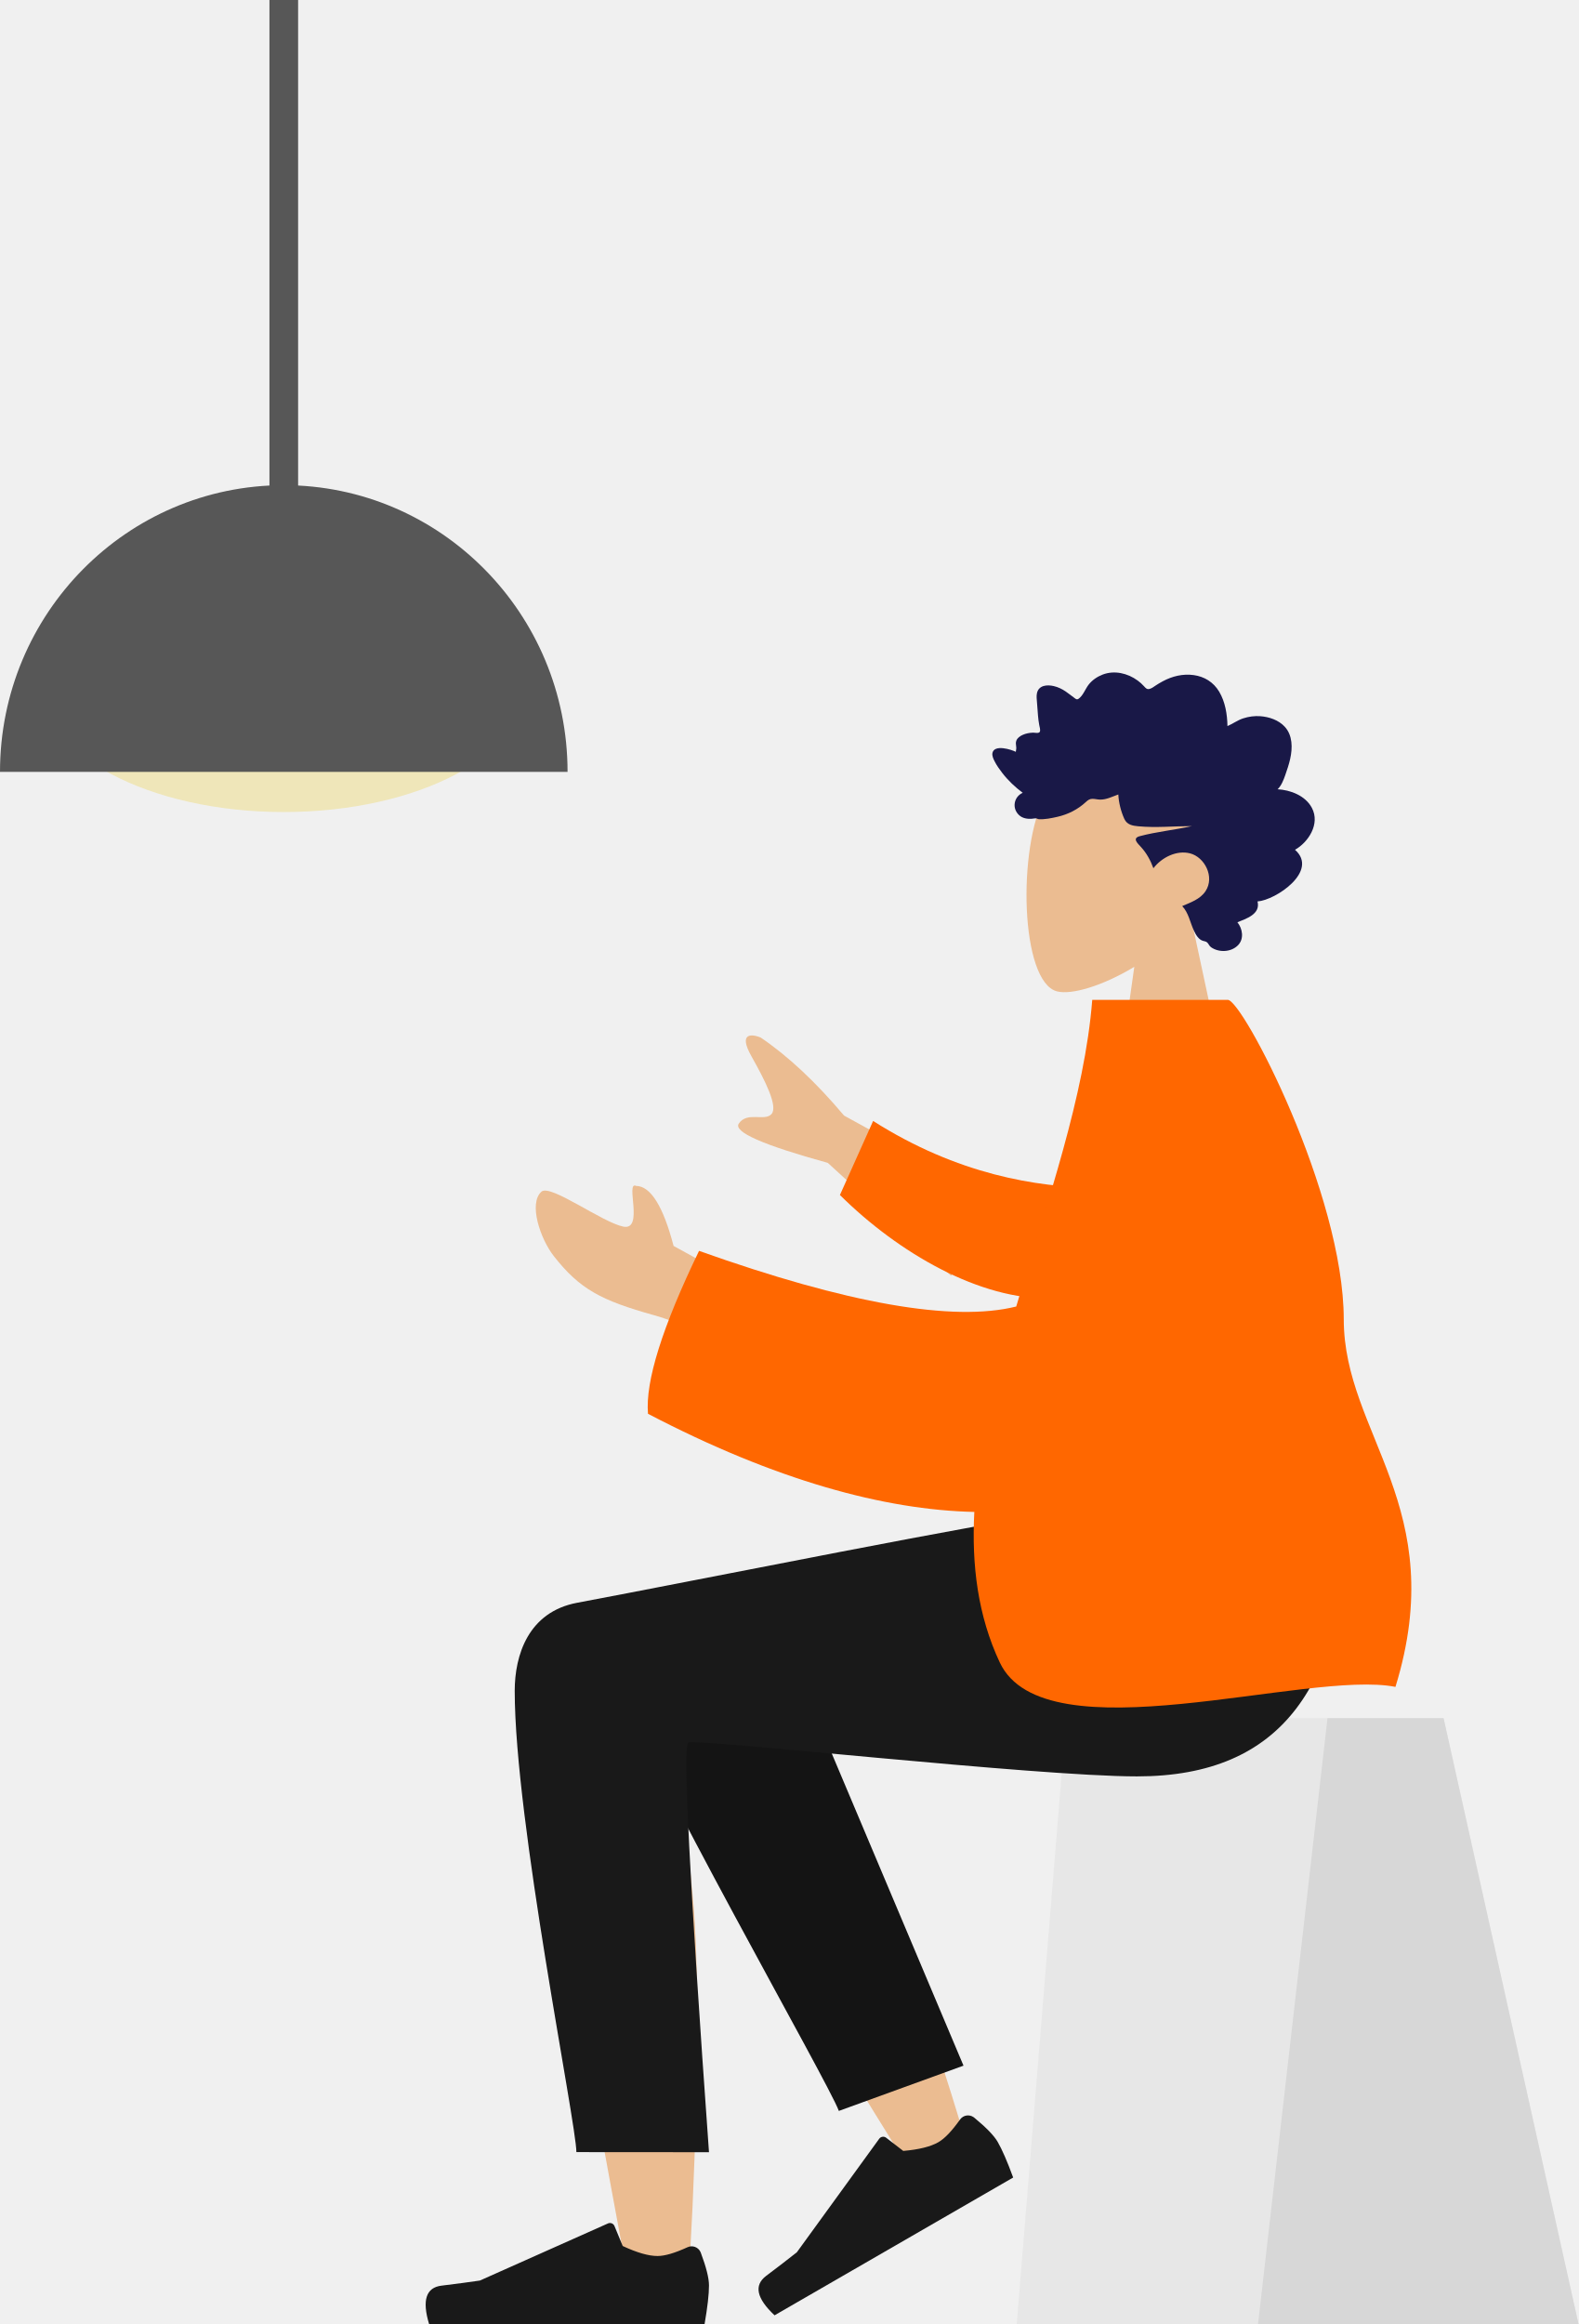
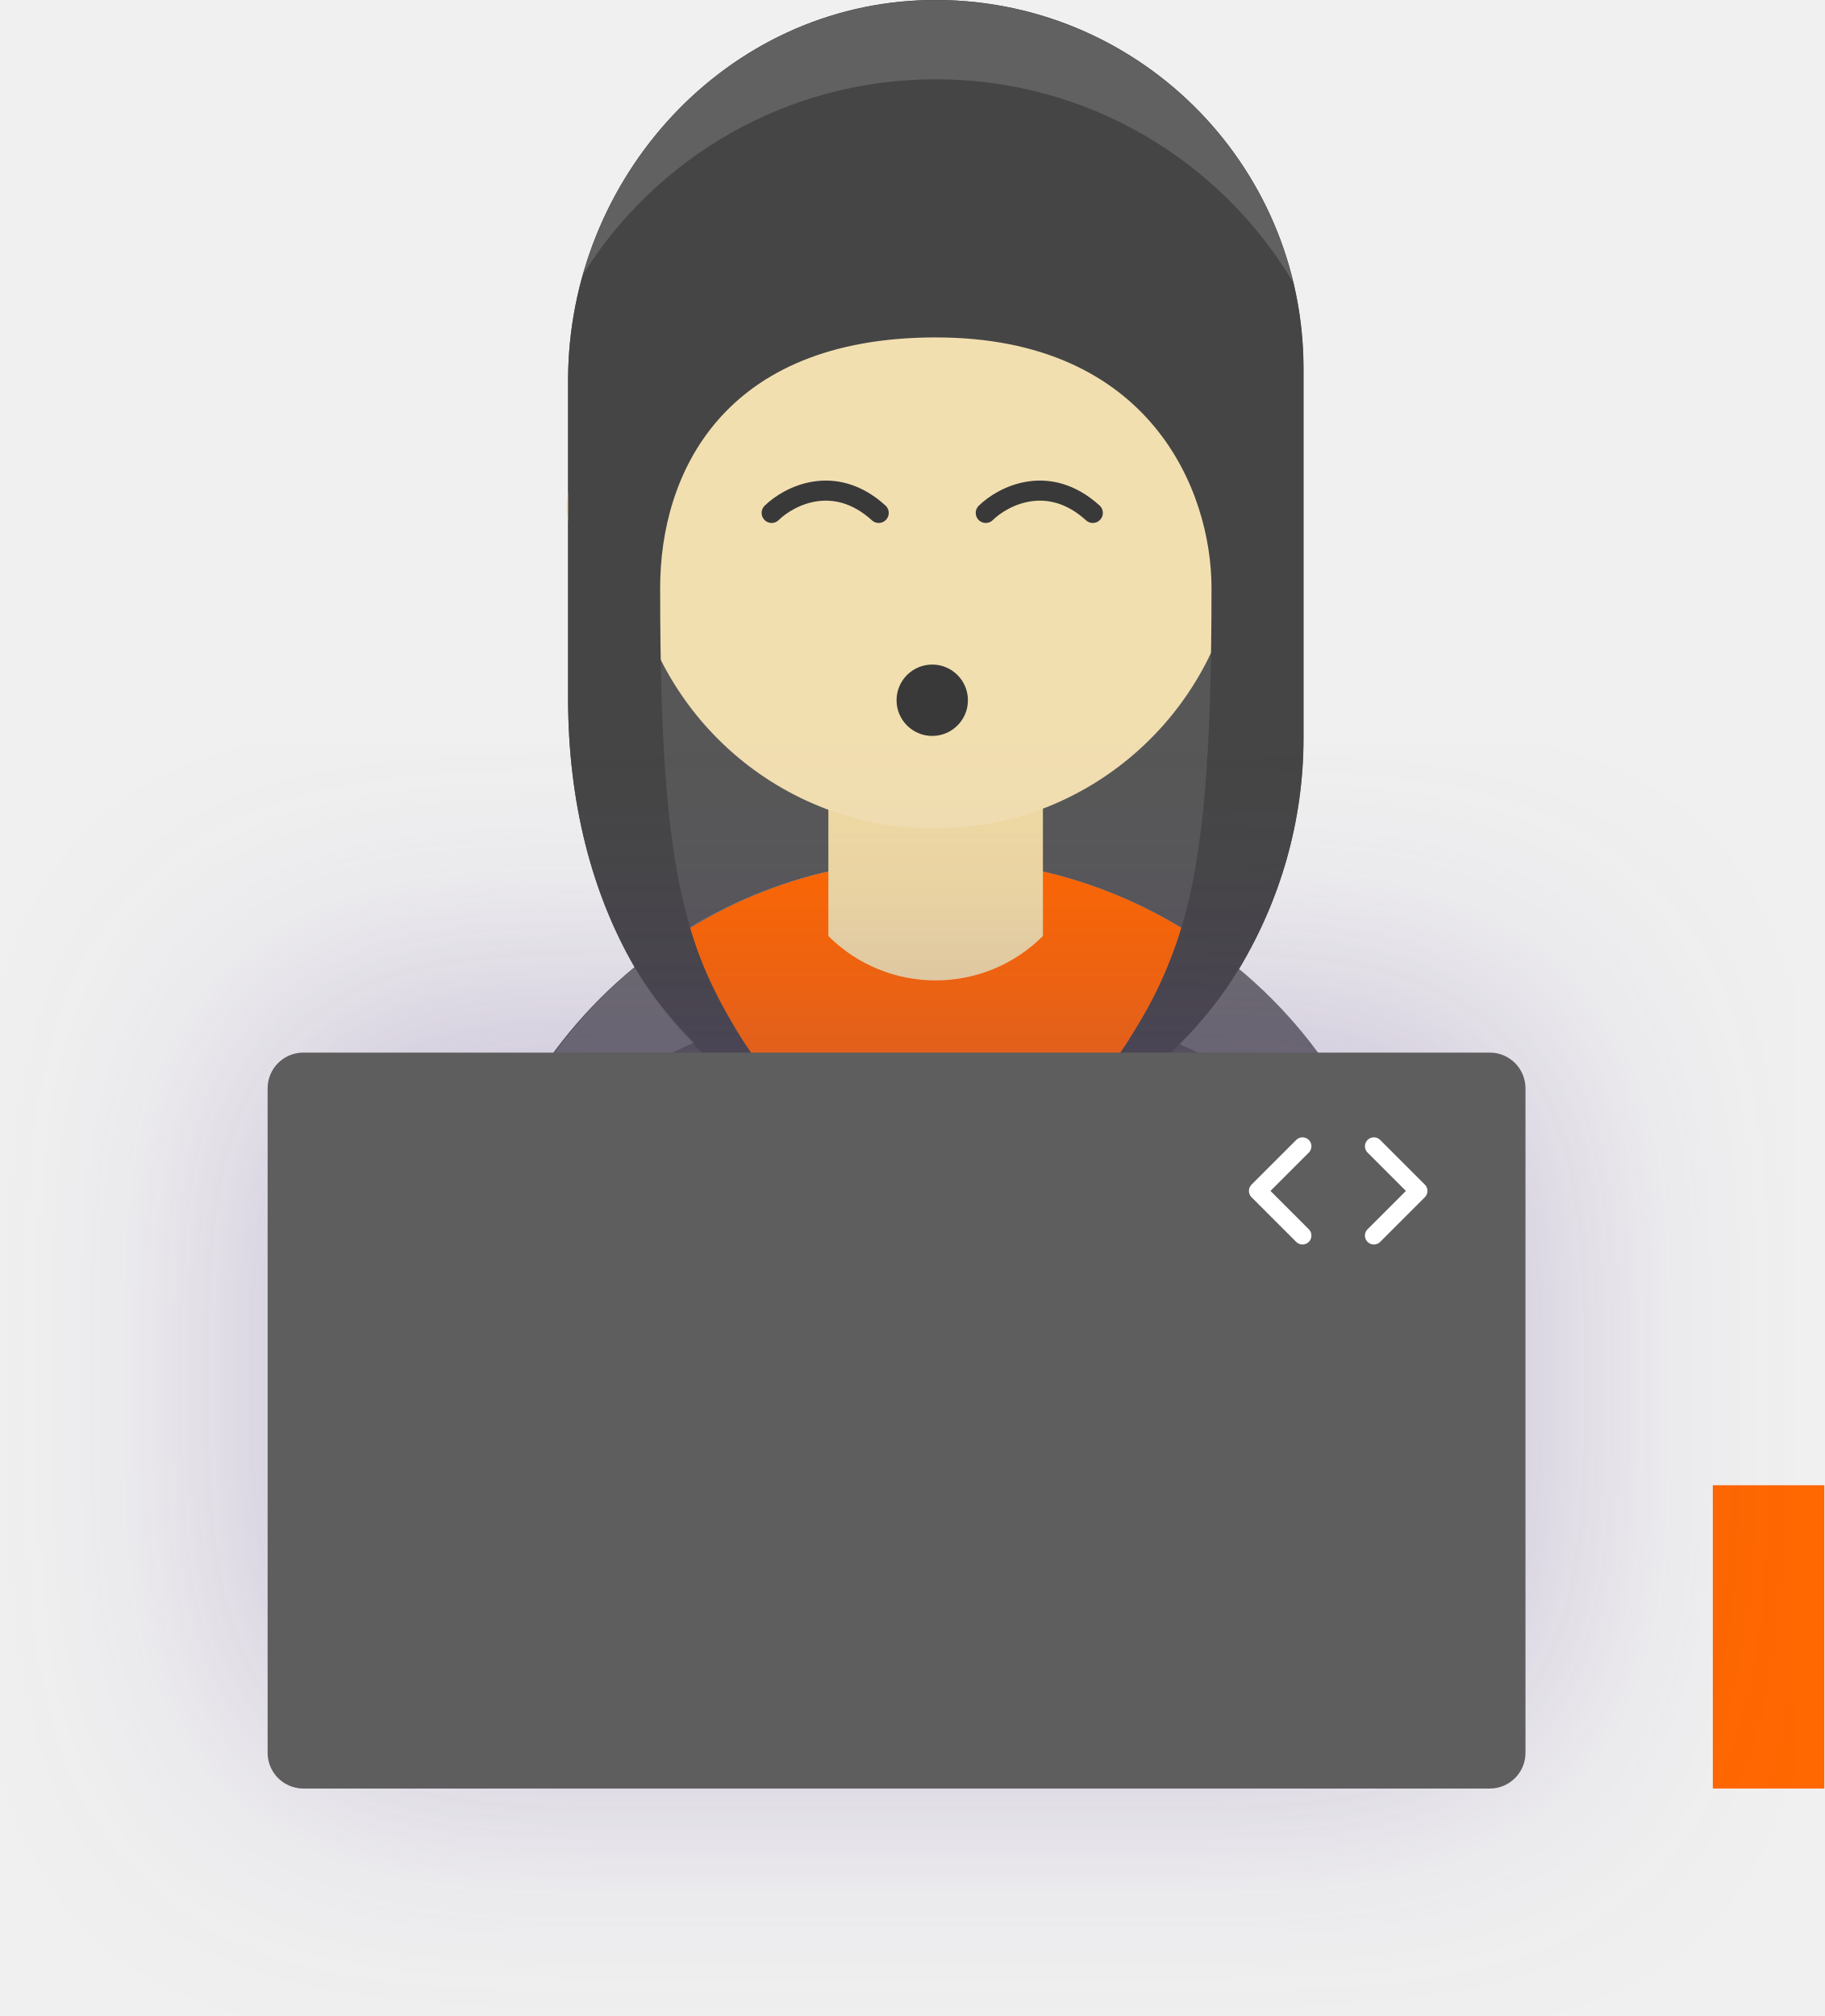
- <svg xmlns="http://www.w3.org/2000/svg" width="356" height="524" viewBox="0 0 356 524" fill="none">
-   <path fill-rule="evenodd" clip-rule="evenodd" d="M268.677 207.252C273.754 201.293 277.189 193.99 276.615 185.807C274.961 162.231 242.141 167.417 235.757 179.317C229.373 191.216 230.132 221.4 238.383 223.527C241.673 224.375 248.683 222.298 255.817 217.998L251.339 249.678H277.78L268.677 207.252Z" fill="#EBBC91" />
-   <path fill-rule="evenodd" clip-rule="evenodd" d="M288.143 177.959C288.997 177.113 289.463 175.905 289.866 174.758C290.284 173.567 290.691 172.363 290.969 171.123C291.524 168.645 291.529 165.795 289.761 163.871C288.344 162.328 286.216 161.636 284.253 161.485C282.945 161.385 281.602 161.568 280.348 161.98C279.104 162.389 278.032 163.204 276.826 163.71C276.78 161.04 276.322 158.246 274.968 155.966C273.664 153.772 271.585 152.541 269.218 152.215C266.789 151.881 264.39 152.449 262.215 153.625C261.67 153.92 261.131 154.229 260.615 154.578C260.182 154.87 259.733 155.222 259.226 155.341C258.66 155.474 258.38 155.148 258.013 154.735C257.582 154.251 257.096 153.825 256.583 153.448C254.311 151.778 251.331 151.092 248.699 152.092C247.487 152.554 246.308 153.337 245.485 154.416C244.752 155.377 244.229 156.903 243.217 157.573C242.788 157.858 242.484 157.481 242.093 157.202C241.506 156.784 240.946 156.322 240.352 155.915C239.517 155.343 238.613 154.915 237.644 154.691C236.227 154.363 234.269 154.44 233.864 156.296C233.712 156.993 233.828 157.739 233.877 158.442C233.945 159.406 234.015 160.37 234.099 161.334C234.162 162.065 234.243 162.771 234.381 163.489C234.454 163.872 234.685 164.586 234.521 164.969C234.316 165.448 233.369 165.176 232.964 165.193C232.165 165.226 231.363 165.366 230.624 165.707C230.052 165.972 229.45 166.361 229.208 167.017C229.06 167.42 229.099 167.834 229.169 168.249C229.253 168.747 229.157 169.011 229.094 169.513C228.021 168.984 224.303 167.81 223.835 169.733C223.679 170.374 224.034 171.097 224.304 171.637C224.779 172.584 225.401 173.45 226.037 174.276C227.365 175.998 228.949 177.484 230.653 178.754C228.656 179.642 228.135 182.261 229.864 183.821C230.628 184.51 231.654 184.663 232.617 184.619C232.97 184.603 233.478 184.468 233.755 184.529C233.904 184.562 234.064 184.688 234.271 184.703C235.63 184.796 237.164 184.468 238.493 184.167C240.86 183.629 243.101 182.508 244.931 180.799C245.401 180.361 245.789 180.109 246.421 180.116C246.975 180.121 247.518 180.273 248.071 180.287C249.535 180.324 250.855 179.609 252.214 179.132C252.297 180.969 252.82 182.991 253.571 184.643C254.184 185.99 255.463 186.186 256.72 186.304C260.74 186.683 264.774 186.261 268.798 186.266C264.902 187.147 260.876 187.51 257.015 188.546C255.27 189.014 256.602 190.191 257.349 191.006C258.578 192.349 259.491 194.013 260.125 195.766C262.031 193.282 265.4 191.645 268.384 192.408C271.682 193.251 274.004 197.71 271.895 200.916C270.671 202.778 268.46 203.496 266.62 204.296C268.056 205.788 268.403 207.991 269.266 209.847C269.692 210.763 270.29 211.798 271.243 212.117C271.595 212.235 272.009 212.245 272.287 212.532C272.631 212.888 272.713 213.286 273.153 213.591C274.908 214.812 277.65 214.718 279.206 213.125C280.613 211.685 280.247 209.406 279.072 207.946C280.942 207.166 284.35 206.163 283.607 203.249C287.66 202.98 297.501 196.407 292.061 191.603C295.046 189.916 297.789 185.793 295.871 182.158C294.395 179.359 290.96 178.108 288.143 177.959Z" fill="#191847" />
-   <path fill-rule="evenodd" clip-rule="evenodd" d="M325.568 387.39H240.457L229.305 524H356L325.568 387.39Z" fill="#E7E7E7" />
-   <path fill-rule="evenodd" clip-rule="evenodd" d="M325.568 387.39H299.392L283.725 524H356L325.568 387.39Z" fill="#D7D7D7" />
-   <path fill-rule="evenodd" clip-rule="evenodd" d="M143.424 363.986C134.35 358.537 119.125 365.537 119.135 373.33C119.167 396.647 140.446 506.539 141.557 513.486C142.668 520.433 154.57 522.268 155.263 513.509C156.366 499.572 158.414 451.325 156.364 428.993C155.518 419.775 154.607 410.996 153.71 403.163C164.876 423.328 182.144 452.198 205.516 489.775L218.204 483.978C208.24 451.152 200.071 427.977 193.694 414.455C182.777 391.301 172.54 371.472 168.231 364.488C161.454 353.501 149.657 357.335 143.424 363.986Z" fill="#EBBC91" />
-   <path fill-rule="evenodd" clip-rule="evenodd" d="M217.297 465.748L173.75 362.588C163.317 345.806 134.068 366.003 137.626 375.736C145.702 397.833 186.78 469.372 189.186 475.955L217.297 465.748Z" fill="#141414" />
-   <path fill-rule="evenodd" clip-rule="evenodd" d="M219.715 477.473C222.428 479.706 224.193 481.53 225.009 482.944C226.003 484.665 227.165 487.341 228.498 490.973C226.502 492.125 208.564 502.481 174.685 522.041C170.618 518.226 169.984 515.264 172.784 513.156C175.584 511.048 177.895 509.27 179.716 507.822L198.29 482.231C198.647 481.739 199.336 481.629 199.829 481.987C199.837 481.993 199.846 481.999 199.854 482.005L203.713 484.977C207.254 484.668 209.896 484.01 211.64 483.004C213.056 482.186 214.683 480.484 216.518 477.898L216.518 477.898C217.223 476.906 218.598 476.672 219.59 477.377C219.633 477.407 219.675 477.439 219.715 477.473Z" fill="#191919" />
-   <path fill-rule="evenodd" clip-rule="evenodd" d="M158.049 507.917C159.282 511.207 159.898 513.669 159.898 515.303C159.898 517.289 159.567 520.188 158.905 524C156.601 524 135.888 524 96.768 524C95.153 518.662 96.085 515.78 99.564 515.354C103.043 514.928 105.933 514.544 108.234 514.201L137.115 501.326C137.671 501.078 138.322 501.328 138.57 501.883C138.574 501.893 138.578 501.902 138.582 501.912L140.439 506.415C143.659 507.918 146.276 508.669 148.29 508.669C149.926 508.669 152.185 508.009 155.068 506.687L155.068 506.687C156.174 506.18 157.482 506.666 157.989 507.772C158.011 507.82 158.031 507.868 158.049 507.917Z" fill="#191919" />
-   <path fill-rule="evenodd" clip-rule="evenodd" d="M116.084 381.257C116.084 410.525 129.983 478.798 129.992 485.243L159.898 485.265C155.521 424.347 153.969 393.559 155.242 392.903C157.151 391.919 233.518 400.528 256.422 400.528C289.449 400.528 303.112 379.7 304.22 341.119H238.795C225.474 342.544 155.989 356.559 130.183 361.377C119.136 363.44 116.084 373.194 116.084 381.257Z" fill="#191919" />
-   <path fill-rule="evenodd" clip-rule="evenodd" d="M228.602 272.483L190.363 251.539C184.004 243.988 177.738 238.123 171.567 233.945C169.681 233.158 166.383 232.681 169.467 238.156C172.551 243.63 175.549 249.527 173.978 251.213C172.406 252.899 168.488 250.544 166.614 253.346C165.364 255.214 172.058 258.165 186.695 262.199L214.481 287.64L228.602 272.483ZM168.712 290.154L151.915 280.926C149.558 271.958 146.741 267.446 143.463 267.39C140.945 266.218 145.33 277.55 140.557 276.568C135.783 275.585 124.133 266.92 122.125 268.679C119.155 271.282 121.803 279.274 124.924 283.25C130.755 290.68 135.583 293.221 147.517 296.549C153.757 298.288 160.503 301.776 167.755 307.01L168.712 290.154Z" fill="#EBBC91" />
-   <path fill-rule="evenodd" clip-rule="evenodd" d="M247.225 267.818C233.831 267.676 215.97 264.847 196.913 252.75L189.428 269.441C202.574 282.487 221.058 293.205 237.22 292.752C249.956 292.394 256.466 276.988 247.225 267.818Z" fill="#FF6700" />
-   <path fill-rule="evenodd" clip-rule="evenodd" d="M229.19 294.584C214.971 298.13 191.126 293.948 157.655 282.038C149.353 299.214 145.515 311.459 146.142 318.773C174.855 333.771 199.464 340.458 219.739 340.9C219.094 352.93 220.559 364.377 225.478 374.837C235.591 396.34 294.806 376.426 314.716 380.345C327.185 339.853 303.077 323.397 303.057 297.488C303.036 269.114 280.254 225.44 276.902 225.44H246.333C244.646 247.11 236.157 270.991 229.19 294.584Z" fill="#FF6700" />
-   <path d="M64 183.093C94.348 183.093 118.95 170.069 118.95 154.002C118.95 137.936 94.348 124.911 64 124.911C33.652 124.911 9.051 137.936 9.051 154.002C9.051 170.069 33.652 183.093 64 183.093Z" fill="#EFE6B9" />
-   <path fill-rule="evenodd" clip-rule="evenodd" d="M128 174.042C128 138.339 99.346 109.396 64 109.396C28.654 109.396 0 138.339 0 174.042" fill="#575757" />
-   <path d="M67.232 -88H60.768V118.869H67.232V-88Z" fill="#575757" />
+ <svg xmlns="http://www.w3.org/2000/svg" width="409" height="452" viewBox="0 0 409 452" fill="none">
+   <rect x="384" y="333" width="25" height="68" fill="#FF6700" />
+   <path d="M209.762 192.663C235.577 192.663 259.282 201.886 277.771 217.229C286.994 201.886 292.209 184.13 292.209 165.554V82.59C292.209 36.474 254.498 -0.806 208.253 0.013C162.87 0.832 127.357 39.836 127.357 85.348V156.46C127.357 179.906 132.702 200.291 142.269 216.841C160.586 201.714 184.075 192.663 209.762 192.663Z" fill="#575757" />
+   <path d="M316.258 299.29V350.879H103.309V299.29C103.309 240.375 150.975 192.665 209.762 192.665C268.548 192.665 316.258 240.375 316.258 299.29Z" fill="#525252" />
+   <path d="M264.841 208.051C261.954 217.662 258.032 225.678 252.687 233.867C246.223 243.694 238.336 252.787 229.414 260.502C221.226 267.57 209.761 280.327 209.761 295.843C209.761 280.37 198.34 267.699 190.238 260.631C181.187 252.787 173.128 243.564 166.62 233.522C161.448 225.592 157.612 217.834 154.811 208.568C154.725 208.439 154.725 208.224 154.682 208.094C170.757 198.268 189.634 192.665 209.761 192.665C229.888 192.665 248.809 198.268 264.841 208.051Z" fill="#FF6700" />
+   <path d="M233.811 209.86C220.536 223.134 198.987 223.134 185.713 209.86V172.02H233.811V209.86Z" fill="#F0DAA3" />
+   <path d="M278.103 99.829V82.632C278.103 44.663 247.331 13.847 209.404 13.847C171.478 13.847 140.748 44.663 140.748 82.632V99.829C133.206 99.829 127 106.035 127 113.577C127 121.162 133.163 127.325 140.748 127.325C141.007 127.325 141.309 127.239 141.567 127.239C146.524 160.382 174.969 185.767 209.447 185.767C243.926 185.767 272.371 160.296 277.327 127.239C277.586 127.239 277.887 127.325 278.146 127.325C285.688 127.325 291.894 121.119 291.894 113.577C291.851 105.948 285.645 99.829 278.103 99.829Z" fill="#F2DFB0" />
+   <path d="M208.253 0.013C162.871 0.832 127.357 39.836 127.357 85.348V156.46C127.357 179.906 132.702 200.291 142.269 216.841C151.837 233.348 165.543 244.683 182.308 253.087C182.179 252.872 182.049 252.742 181.877 252.527C179.248 249.855 176.791 247.01 174.464 244.123C174.119 243.648 173.688 243.217 173.387 242.743C170.973 239.727 168.732 236.623 166.663 233.477C164.896 230.719 163.301 227.918 161.793 225.159C161.534 224.599 161.19 224.125 160.974 223.565C158.518 218.824 156.492 213.954 154.854 208.48C154.768 208.351 154.768 208.135 154.725 208.006C149.725 191.068 148.002 169.131 148.002 131.765C148.002 106.596 161.75 75.651 209.805 75.651C257.859 75.651 271.608 110.043 271.608 131.765C271.608 169.131 269.884 191.068 264.884 208.006C264.195 210.29 263.462 212.488 262.6 214.6C260.618 219.772 258.29 224.513 255.446 229.254C254.756 230.417 254.067 231.538 253.334 232.701C253.119 233.046 252.903 233.477 252.644 233.822C248.248 240.545 243.034 246.967 237.388 252.828C236.957 253.389 236.483 253.863 236.095 254.423C252.903 246.019 267.815 233.305 277.383 217.876C277.512 217.66 277.642 217.402 277.814 217.186C287.037 201.843 292.252 184.086 292.252 165.511V82.59C292.209 36.474 254.498 -0.806 208.253 0.013Z" fill="#454545" />
+   <path opacity="0.4" d="M147.008 224.21C147.008 224.252 147.008 224.252 147.008 224.252C146.967 224.21 146.967 224.21 146.967 224.21H147.008Z" fill="#3A3A3A" />
+   <path opacity="0.3" d="M312.635 271.922C300.18 255.502 283.63 242.4 264.451 234.125C269.407 229.169 273.76 223.738 277.338 217.92C277.467 217.704 277.639 217.489 277.769 217.273C294.534 231.237 306.903 250.201 312.635 271.922Z" fill="white" fill-opacity="0.51" />
+   <path opacity="0.3" d="M107.402 271.575C119.858 255.155 136.408 242.053 155.586 233.778C150.63 228.822 146.277 223.392 142.7 217.573C142.571 217.358 142.398 217.142 142.269 216.927C125.504 230.891 113.134 249.854 107.402 271.575Z" fill="white" fill-opacity="0.51" />
+   <path opacity="0.3" d="M289.926 63.324C273.678 36.043 243.854 17.769 209.763 17.769C176.448 17.769 147.184 35.224 130.721 61.514C140.504 27.035 171.061 0.745 208.255 0.056C247.819 -0.634 281.177 26.561 289.926 63.324Z" fill="white" fill-opacity="0.51" />
+   <line x1="208.121" y1="285.819" x2="208.121" y2="347.704" stroke="#393939" stroke-width="2" stroke-linecap="round" />
+   <ellipse cx="209.783" cy="284.819" rx="2.662" ry="5.324" fill="#282828" />
+   <path d="M221 115C224.846 111.227 235.031 105.945 245 115" stroke="#393939" stroke-width="4.5" stroke-linecap="round" />
+   <path d="M173 115C176.846 111.227 187.031 105.945 197 115" stroke="#393939" stroke-width="4.5" stroke-linecap="round" />
+   <circle cx="209" cy="157" r="8" fill="#393939" />
+   <g filter="url(#filter0_d)">
+     <rect x="60" y="236" width="282" height="165" rx="8" fill="#5E5E5E" />
+   </g>
+   <path d="M308.011 257L318.022 267.011L308.011 277.022" stroke="white" stroke-width="4" stroke-linecap="round" stroke-linejoin="round" />
+   <path d="M292.011 277.022L282 267.011L292.011 257" stroke="white" stroke-width="4" stroke-linecap="round" stroke-linejoin="round" />
+   <defs>
+     <filter id="filter0_d" x="0" y="167" width="402" height="285" filterUnits="userSpaceOnUse" color-interpolation-filters="sRGB">
+       <feFlood flood-opacity="0" result="BackgroundImageFix" />
+       <feColorMatrix in="SourceAlpha" type="matrix" values="0 0 0 0 0 0 0 0 0 0 0 0 0 0 0 0 0 0 127 0" />
+       <feOffset dy="-9" />
+       <feGaussianBlur stdDeviation="30" />
+       <feColorMatrix type="matrix" values="0 0 0 0 0.376 0 0 0 0 0.255 0 0 0 0 0.584 0 0 0 0.3 0" />
+       <feBlend mode="normal" in2="BackgroundImageFix" result="effect1_dropShadow" />
+       <feBlend mode="normal" in="SourceGraphic" in2="effect1_dropShadow" result="shape" />
+     </filter>
+   </defs>
</svg>
